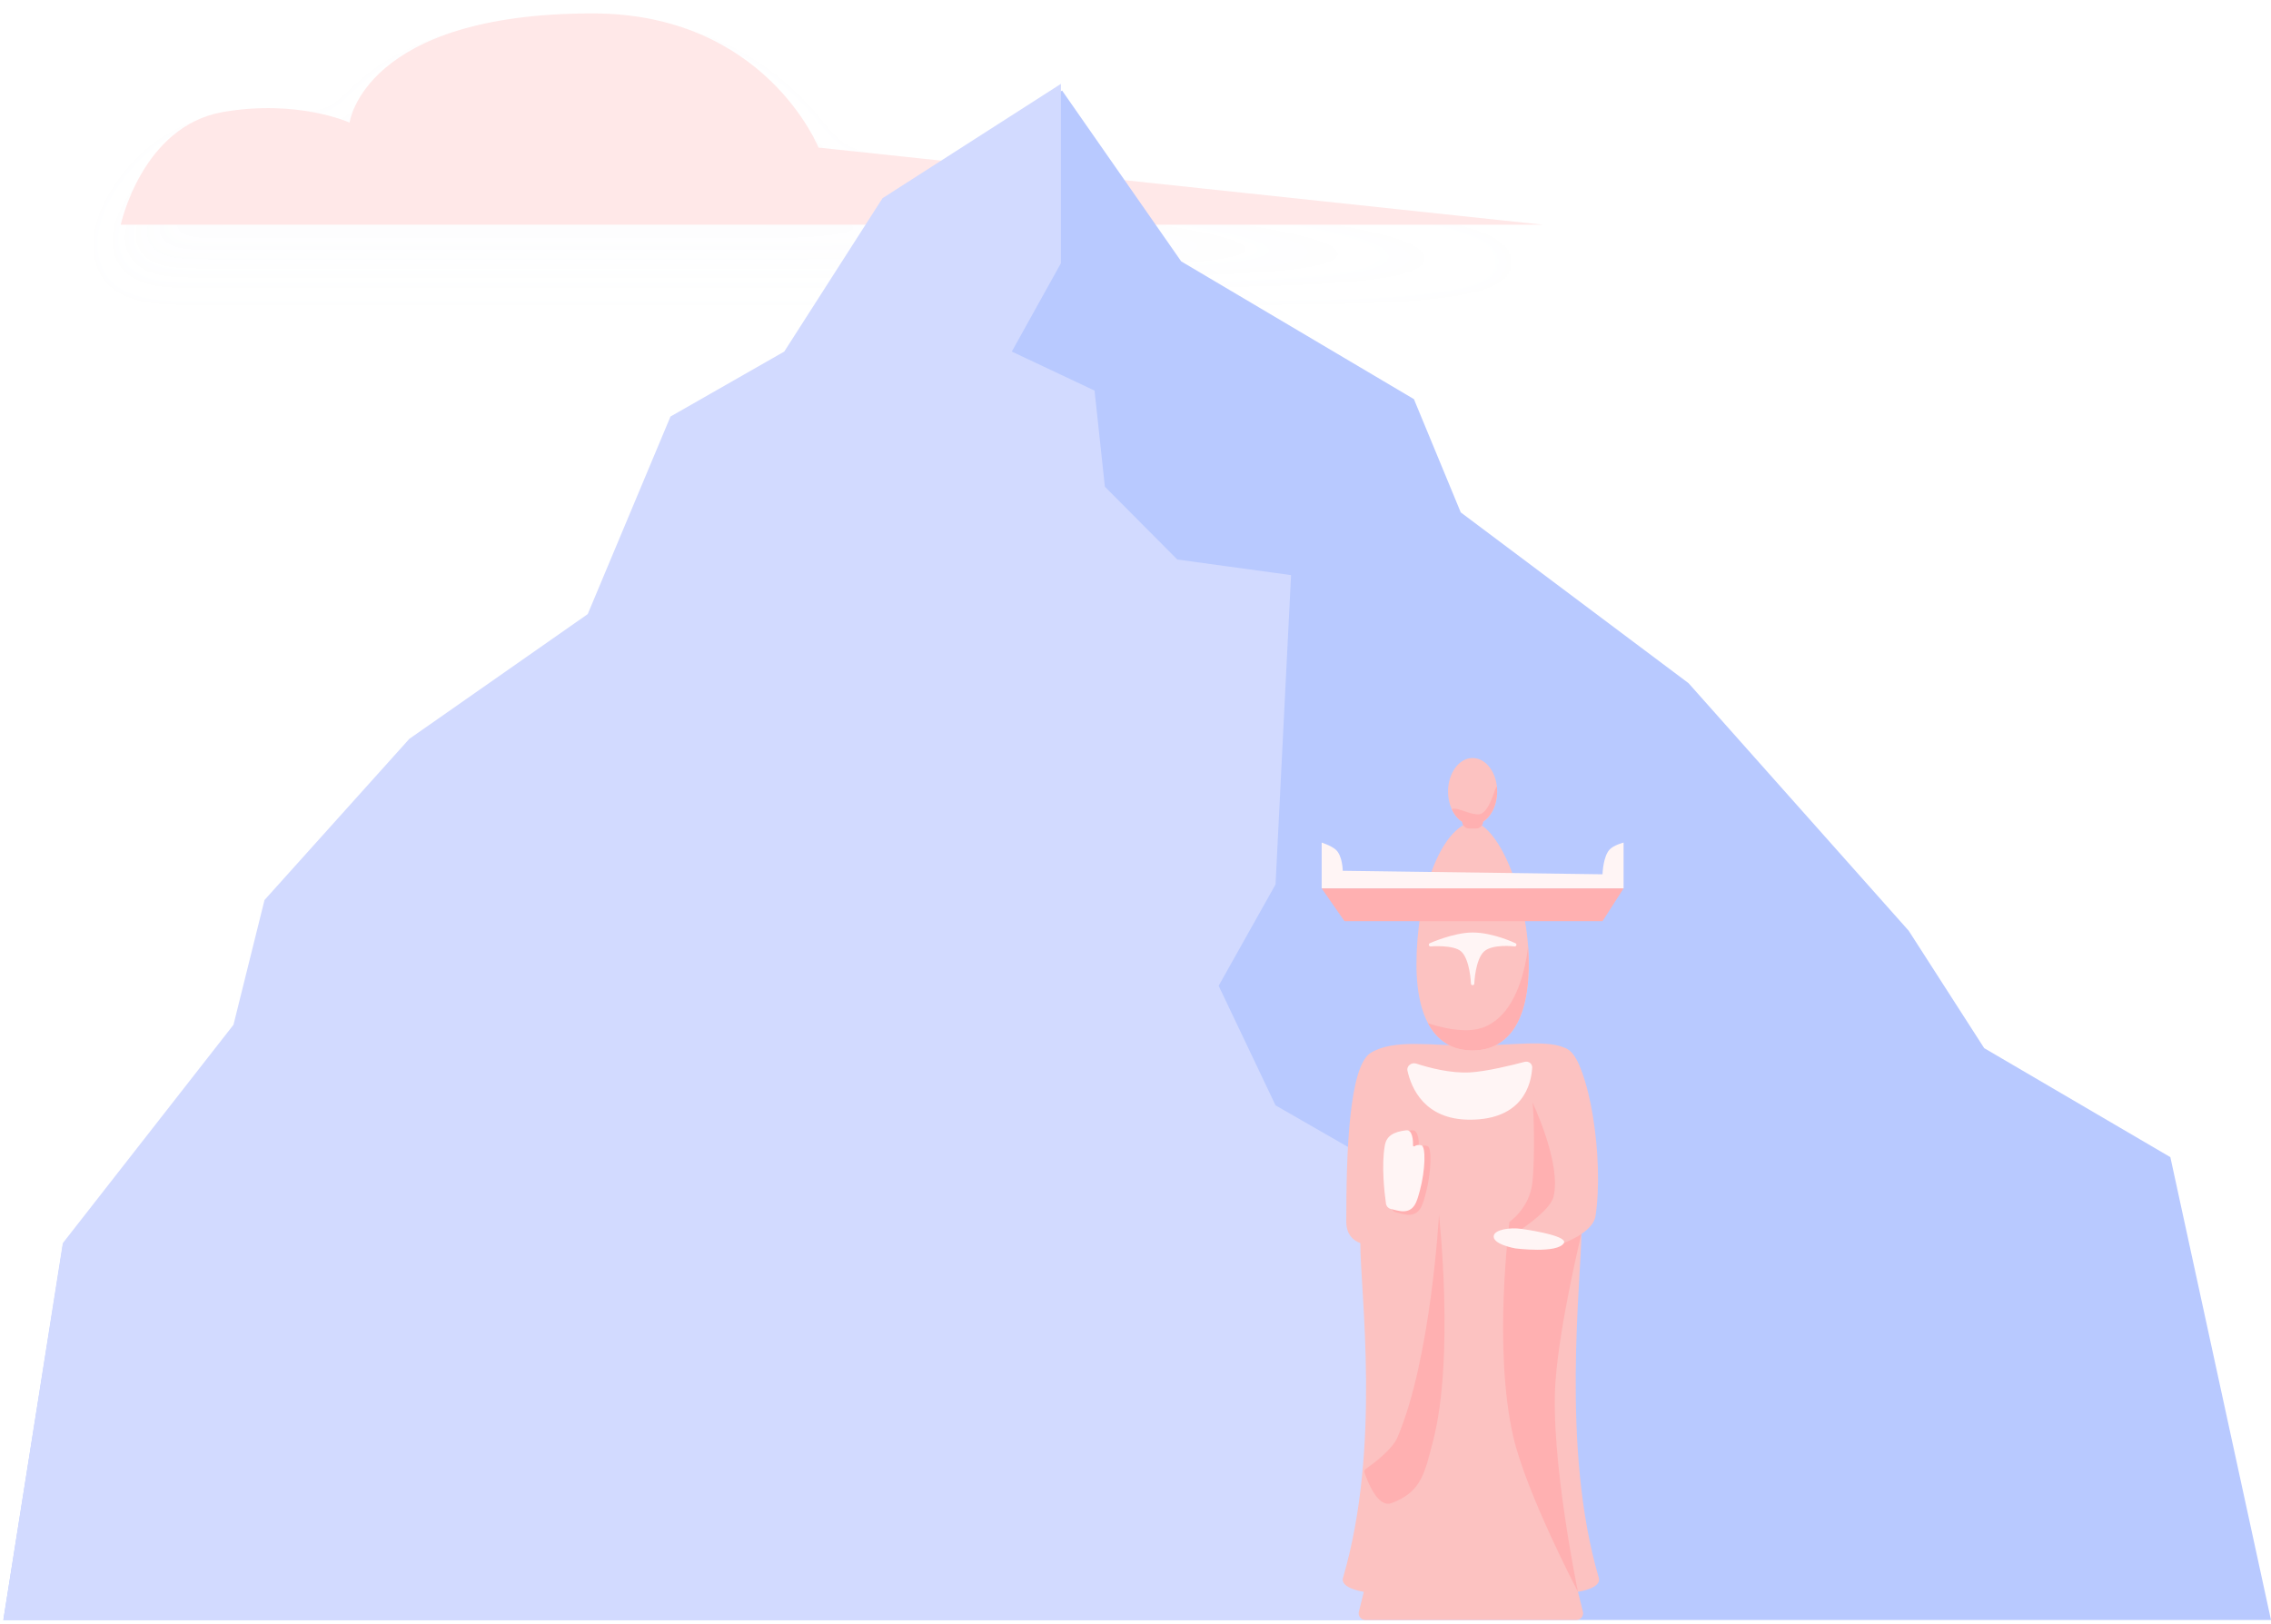
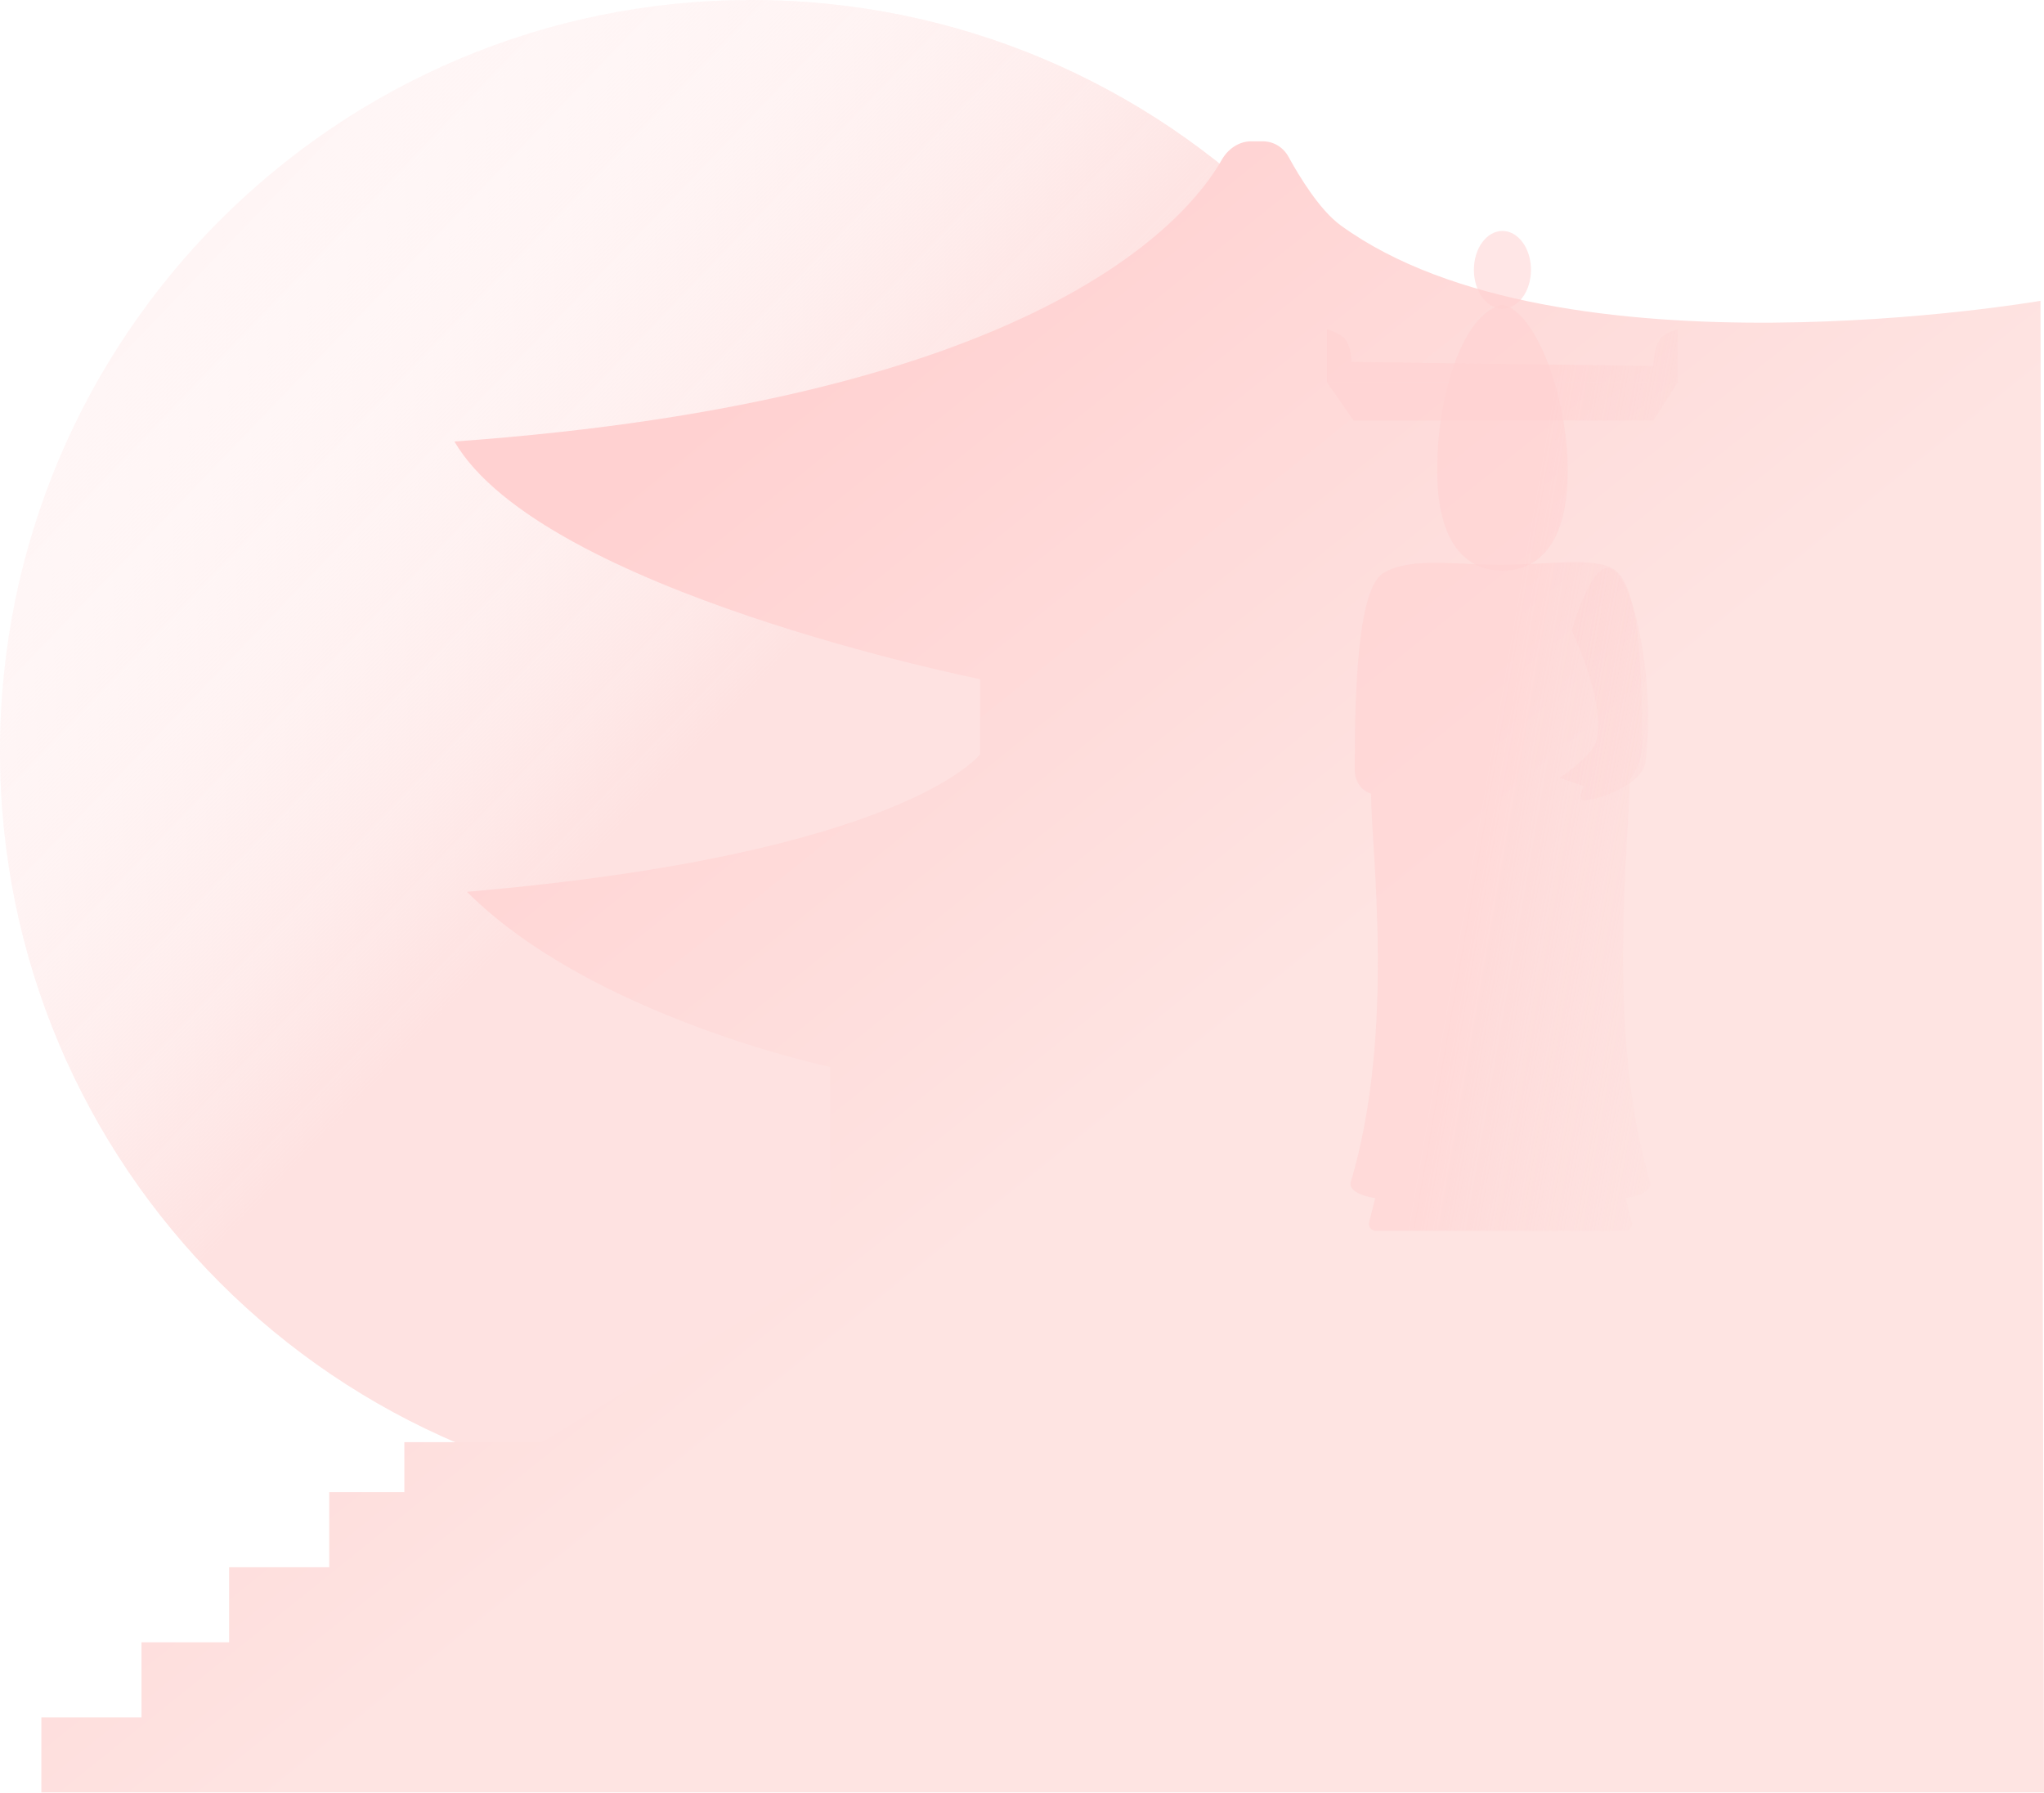
- <svg xmlns="http://www.w3.org/2000/svg" width="677" height="484" viewBox="0 0 677 484" fill="none">
-   <g filter="url(#filter0_d)">
-     <path d="M30.436 29.402C6.297 33.603 0 63 0 63H122.5H424L208 40C208 40 192.059 -0 140.634 0C72.416 0 68.218 32.553 68.218 32.553C68.218 32.553 52.756 25.518 30.436 29.402Z" transform="translate(35.9991 3.99902)" fill="#FFE8E8" />
-   </g>
-   <path d="M262.374 33.949L315.621 0L351.119 50.924L420.5 92L434.461 125.766L502.37 176.69L568 250.5L590.5 285.5L646 318L676 456H0L17.749 344.122L68.68 279.31L77.941 242.274L121.155 194.437L174.402 157.401L199.096 98.761L233.05 79.472L262.374 33.949Z" transform="translate(0.998535 26.999)" fill="#B8C9FF" />
-   <path d="M262.083 34.098L315.271 0V53.472L300.625 79.821L325.292 91.445L328.375 120.118L349.958 141.817L383.875 146.467L379.25 238.687L362.292 268.91L379.25 304.558L444 341.756L420.875 458H0L17.729 345.631L68.604 280.535L77.854 243.337L121.021 195.289L174.208 158.091L198.875 99.195L232.792 79.821L262.083 34.098Z" transform="translate(0.998535 24.999)" fill="#D2DAFF" />
-   <path d="M70.125 163.509L71.599 169.429C71.913 170.691 70.959 171.912 69.659 171.912H6.754C5.453 171.912 4.499 170.691 4.813 169.429L6.287 163.509C6.287 163.509 -0.859 162.517 0.086 159.307C11.52 120.44 5.241 74.219 5.241 59.513C5.241 59.513 1.055 58.462 1.055 53.21C1.055 32.719 1.852 6.72 8.381 2.788C15.357 -1.415 26.53 0.686 38.206 0.686C49.882 0.686 61.744 -1.415 66.977 1.737C73.505 5.669 74.302 26.416 74.302 46.907C74.302 52.159 71.163 55.836 71.163 55.836C71.163 70.542 64.892 120.44 76.326 159.307C77.271 162.517 70.125 163.509 70.125 163.509Z" transform="translate(400.278 311.087)" fill="#FCC2C1" />
-   <path d="M10.027 66.365C20.054 42.974 22.413 0 22.413 0C22.413 0 27.131 42.43 20.643 67.453C18.145 77.091 17.105 82.684 8.257 85.948C4.114 87.477 1.051 79.34 0.223 76.858C0.084 76.441 0.247 75.994 0.608 75.743C2.528 74.409 8.429 70.091 10.027 66.365Z" transform="translate(406.557 362.196)" fill="#FFB0B1" />
-   <path d="M0.855 22.89C0.41 19.716 -0.612 11.017 0.504 4.678C1.038 1.644 3.285 0.478 6.993 0.012C8.972 -0.236 9.112 3.294 9.082 4.808C9.079 4.969 9.385 5.089 9.514 4.994C9.915 4.696 10.595 4.418 11.627 4.678C13.049 5.036 12.794 12.604 11.191 18.633C10.256 22.146 9.56 25.309 5.847 25.209C5.028 25.187 3.369 24.769 2.231 24.455C1.498 24.253 0.961 23.643 0.855 22.89Z" transform="translate(413.882 336.984)" fill="#FFB0B1" />
-   <path d="M0.83 21.886C0.39 18.801 -0.593 10.524 0.494 4.483C1.017 1.576 3.217 0.459 6.848 0.012C8.778 -0.225 8.922 3.131 8.894 4.592C8.891 4.751 9.195 4.874 9.324 4.781C9.718 4.498 10.382 4.236 11.386 4.483C12.779 4.826 12.528 12.08 10.959 17.858C10.044 21.226 9.362 24.256 5.726 24.161C4.931 24.14 3.328 23.746 2.214 23.446C1.478 23.249 0.937 22.64 0.83 21.886Z" transform="translate(412.342 336.984)" fill="#FFF5F5" />
-   <path d="M8.703 24.161C9.575 16.632 9.122 0.84 8.703 0C8.703 0 15.232 8.553 17.693 16.282C20.453 24.954 23.448 38.867 23.448 38.867C23.448 38.867 16.835 65.851 15.6 83.512C14.022 106.065 22.308 146.014 22.308 146.014C22.308 146.014 6.962 116.75 3.041 99.794C-3.057 73.42 1.901 35.716 1.901 35.716C1.901 35.716 7.831 31.689 8.703 24.161Z" transform="translate(448.086 328.581)" fill="#FFB0B1" />
-   <path d="M21.977 50.093C21.08 55.853 9.419 59.706 6.279 59.706C4.236 59.706 6.279 56.029 6.279 56.029L0 53.928C0 53.928 8.373 48.397 9.419 44.474C12.035 34.653 3.14 16.111 3.14 16.111C3.14 16.111 8.372 -2.798 13.605 0.354C20.133 4.287 24.593 33.285 21.977 50.093Z" transform="translate(453.65 312.47)" fill="#FCC2C1" />
-   <path d="M19.049 3.76C13.309 4.07 6.852 2.368 3.109 1.143C1.678 0.675 0.14 1.803 0.466 3.273C1.612 8.428 5.552 17.858 19.049 17.858C34.927 17.858 37.358 7.214 37.642 2.361C37.714 1.124 36.538 0.306 35.341 0.624C31.572 1.621 23.971 3.493 19.049 3.76Z" transform="translate(419.115 315.975)" fill="#FFF5F5" />
-   <path d="M0.049 2.087C0.498 0.401 4.709 -0.362 8.372 0.164C13.578 0.911 21.977 2.556 20.93 4.366C19.063 7.595 6.463 5.973 6.463 5.973C6.463 5.973 -0.657 4.742 0.049 2.087Z" transform="translate(445.278 366.234)" fill="#FFF5F5" />
-   <path d="M33.488 42.544C33.488 61.399 25.992 68.28 16.744 68.28C7.497 68.28 0 61.399 0 42.544C0 22.585 6.802 2.101 16.744 0C25.116 1.576 33.488 23.11 33.488 42.544Z" transform="translate(422.254 244.908)" fill="#FCC2C1" />
-   <mask id="mask0" mask-type="alpha" maskUnits="userSpaceOnUse" x="422" y="244" width="34" height="70">
-     <path d="M33.488 42.544C33.488 61.399 25.992 68.28 16.744 68.28C7.497 68.28 0 61.399 0 42.544C0 22.585 6.802 2.101 16.744 0C25.116 1.576 33.488 23.11 33.488 42.544Z" transform="translate(422.254 244.908)" fill="#FCC2C1" />
-   </mask>
-   <g mask="url(#mask0)">
-     <path d="M30.349 5.935C30.349 24.632 22.852 31.455 13.605 31.455C2.616 31.455 0 23.216 0 23.216C0 23.216 9.747 26.856 16.221 24.777C32.442 19.568 29.826 -13.19 30.349 5.935Z" transform="translate(425.394 281.733)" fill="#FFB0B1" />
-   </g>
-   <ellipse cx="7.326" cy="9.979" rx="7.326" ry="9.979" transform="translate(431.673 226)" fill="#FCC2C1" />
-   <mask id="mask1" mask-type="alpha" maskUnits="userSpaceOnUse" x="431" y="225" width="16" height="21">
-     <ellipse cx="7.326" cy="9.979" rx="7.326" ry="9.979" transform="translate(431.673 226)" fill="#FCC2C1" />
-   </mask>
-   <g mask="url(#mask1)">
-     <path d="M14.651 1.417C14.651 6.929 11.371 11.397 7.326 11.397C3.28 11.397 0 14.807 0 9.295C0 3.784 4.97 8.245 9.016 8.245C13.062 8.245 14.651 -4.094 14.651 1.417Z" transform="translate(431.673 234.562)" fill="#FFB0B1" />
-   </g>
-   <path d="M0 0H6.279C6.279 1.16 5.338 2.101 4.178 2.101H2.101C0.941 2.101 0 1.16 0 0Z" transform="translate(435.859 244.908)" fill="#FFB0B1" />
-   <path d="M90 9.777L83.721 0L6.802 -7.88918e-05L0 9.777H90Z" transform="translate(393.999 274.644) scale(1 -1)" fill="#FFB0B1" />
-   <path d="M0 0C0 0 2.811 0.893 4.186 2.101C6.249 3.913 6.279 8.404 6.279 8.404L83.721 9.454C83.721 9.454 83.861 4.239 85.814 2.101C87.049 0.749 90 0 90 0V13.656H0V0Z" transform="translate(393.999 251.211)" fill="#FFF5F5" />
-   <path d="M15.698 4.727C12.811 7.249 12.558 14.707 12.558 14.707C12.558 14.707 12.313 7.24 9.419 4.727C6.911 2.549 0 3.151 0 3.151C0 3.151 7.033 0 12.558 0C18.586 0 25.116 3.151 25.116 3.151C25.116 3.151 18.474 2.301 15.698 4.727Z" transform="translate(426.44 278.523)" fill="#FFF5F5" stroke="#FFF5F5" stroke-linecap="round" stroke-linejoin="round" />
+ <svg xmlns="http://www.w3.org/2000/svg" width="593" height="520" viewBox="0 0 593 520" fill="none">
+   <rect width="593" height="520" fill="black" fill-opacity="0" />
+   <circle cx="218" cy="218" r="218" fill="#FFF5F5" />
+   <circle cx="218" cy="218" r="218" fill="url(#paint0_linear)" />
+   <path d="M12 498.227V520H593L591.982 87.273C591.982 87.273 452.388 111.456 388.989 65.408C382.873 60.966 376.956 51.221 373.815 45.482C372.335 42.779 369.532 41.008 366.45 41.006L362.924 41.004C359.39 41.002 356.207 43.275 354.466 46.35C344.82 63.388 301.598 115.973 131.831 128.091C157.25 171.636 284.344 197.038 284.344 197.038V218.811C284.344 218.811 262.556 247.841 135.463 258.727C171.775 295.015 240.769 309.53 240.769 309.53V367.591L157.25 418.394H117.306V432.909H95.519V454.682H66.469V476.454H41.05V498.227H12Z" fill="url(#paint1_linear)" />
+   <path d="M471.655 347.605L473.413 354.601C473.731 355.863 472.776 357.088 471.474 357.088H399.154C397.852 357.088 396.897 355.863 397.215 354.601L398.973 347.605C398.973 347.605 390.837 346.485 391.912 342.862C404.93 299.002 397.781 246.843 397.781 230.247C397.781 230.247 393.015 229.062 393.015 223.134C393.015 200.011 393.923 170.671 401.356 166.234C409.299 161.492 422.02 163.862 435.314 163.862C448.608 163.862 462.114 161.491 468.071 165.048C475.504 169.486 476.412 192.898 476.412 216.021C476.412 221.948 472.837 226.097 472.837 226.097C472.837 242.693 465.698 299.002 478.716 342.862C479.791 346.485 471.655 347.605 471.655 347.605Z" fill="url(#paint2_linear)" />
+   <path d="M477.3 221.353C476.286 227.864 463.1 232.219 459.55 232.219C457.239 232.219 459.55 228.063 459.55 228.063L452.45 225.688C452.45 225.688 461.918 219.437 463.1 215.003C466.058 203.903 456 182.945 456 182.945C456 182.945 461.916 161.573 467.833 165.135C475.215 169.58 480.258 202.356 477.3 221.353Z" fill="url(#paint3_linear)" />
+   <path d="M454.816 136.458C454.816 157.769 446.339 165.547 435.883 165.547C425.426 165.547 416.95 157.769 416.95 136.458C416.95 113.899 424.641 90.746 435.883 88.372C445.35 90.153 454.816 114.492 454.816 136.458Z" fill="url(#paint4_linear)" />
+   <path d="M444.166 78.279C444.166 84.509 440.458 89.559 435.883 89.559C431.308 89.559 427.6 84.509 427.6 78.279C427.6 72.05 431.308 67 435.883 67C440.458 67 444.166 72.05 444.166 78.279Z" fill="url(#paint5_linear)" />
+   <path d="M486.766 110.931L479.666 121.982L392.692 121.982L385 110.931H486.766Z" fill="url(#paint6_linear)" />
+   <path d="M385 95.496C385 95.496 388.178 96.505 389.733 97.871C392.066 99.919 392.1 104.995 392.1 104.995L479.666 106.182C479.666 106.182 479.825 100.288 482.033 97.871C483.429 96.342 486.766 95.496 486.766 95.496V110.931H385V95.496Z" fill="url(#paint7_linear)" />
  <defs>
-     <filter id="filter0_d" x="19.999" y="-0.001" width="456" height="95" filterUnits="userSpaceOnUse" color-interpolation-filters="sRGB">
-       <feFlood flood-opacity="0" result="BackgroundImageFix" />
-       <feColorMatrix in="SourceAlpha" type="matrix" values="0 0 0 0 0 0 0 0 0 0 0 0 0 0 0 0 0 0 255 0" />
-       <feOffset dy="12" />
-       <feGaussianBlur stdDeviation="8" />
-       <feColorMatrix type="matrix" values="0 0 0 0 0.744 0 0 0 0 0.77 0 0 0 0 0.878 0 0 0 0.03 0" />
-       <feBlend mode="normal" in2="BackgroundImageFix" result="effect1_dropShadow" />
-       <feBlend mode="normal" in="SourceGraphic" in2="effect1_dropShadow" result="shape" />
-     </filter>
+     <linearGradient id="paint0_linear" x1="36.548" y1="86.856" x2="187.901" y2="232.189" gradientUnits="userSpaceOnUse">
+       <stop stop-color="white" stop-opacity="0" />
+       <stop offset="1" stop-color="#FEE2E1" />
+     </linearGradient>
+     <linearGradient id="paint1_linear" x1="302.5" y1="41" x2="621.29" y2="436.769" gradientUnits="userSpaceOnUse">
+       <stop stop-color="#FFD1D1" />
+       <stop offset="0.468" stop-color="#FEE4E2" />
+     </linearGradient>
+     <linearGradient id="paint2_linear" x1="459" y1="67" x2="577.496" y2="87.683" gradientUnits="userSpaceOnUse">
+       <stop stop-color="#FFD1D1" stop-opacity="0.54" />
+       <stop offset="1" stop-color="#FEE4E2" stop-opacity="0" />
+     </linearGradient>
+     <linearGradient id="paint3_linear" x1="459" y1="67" x2="577.496" y2="87.683" gradientUnits="userSpaceOnUse">
+       <stop stop-color="#FFD1D1" stop-opacity="0.54" />
+       <stop offset="1" stop-color="#FEE4E2" stop-opacity="0" />
+     </linearGradient>
+     <linearGradient id="paint4_linear" x1="459" y1="67" x2="577.496" y2="87.683" gradientUnits="userSpaceOnUse">
+       <stop stop-color="#FFD1D1" stop-opacity="0.54" />
+       <stop offset="1" stop-color="#FEE4E2" stop-opacity="0" />
+     </linearGradient>
+     <linearGradient id="paint5_linear" x1="459" y1="67" x2="577.496" y2="87.683" gradientUnits="userSpaceOnUse">
+       <stop stop-color="#FFD1D1" stop-opacity="0.54" />
+       <stop offset="1" stop-color="#FEE4E2" stop-opacity="0" />
+     </linearGradient>
+     <linearGradient id="paint6_linear" x1="459" y1="67" x2="577.496" y2="87.683" gradientUnits="userSpaceOnUse">
+       <stop stop-color="#FFD1D1" stop-opacity="0.54" />
+       <stop offset="1" stop-color="#FEE4E2" stop-opacity="0" />
+     </linearGradient>
+     <linearGradient id="paint7_linear" x1="459" y1="67" x2="577.496" y2="87.683" gradientUnits="userSpaceOnUse">
+       <stop stop-color="#FFD1D1" stop-opacity="0.54" />
+       <stop offset="1" stop-color="#FEE4E2" stop-opacity="0" />
+     </linearGradient>
  </defs>
</svg>
